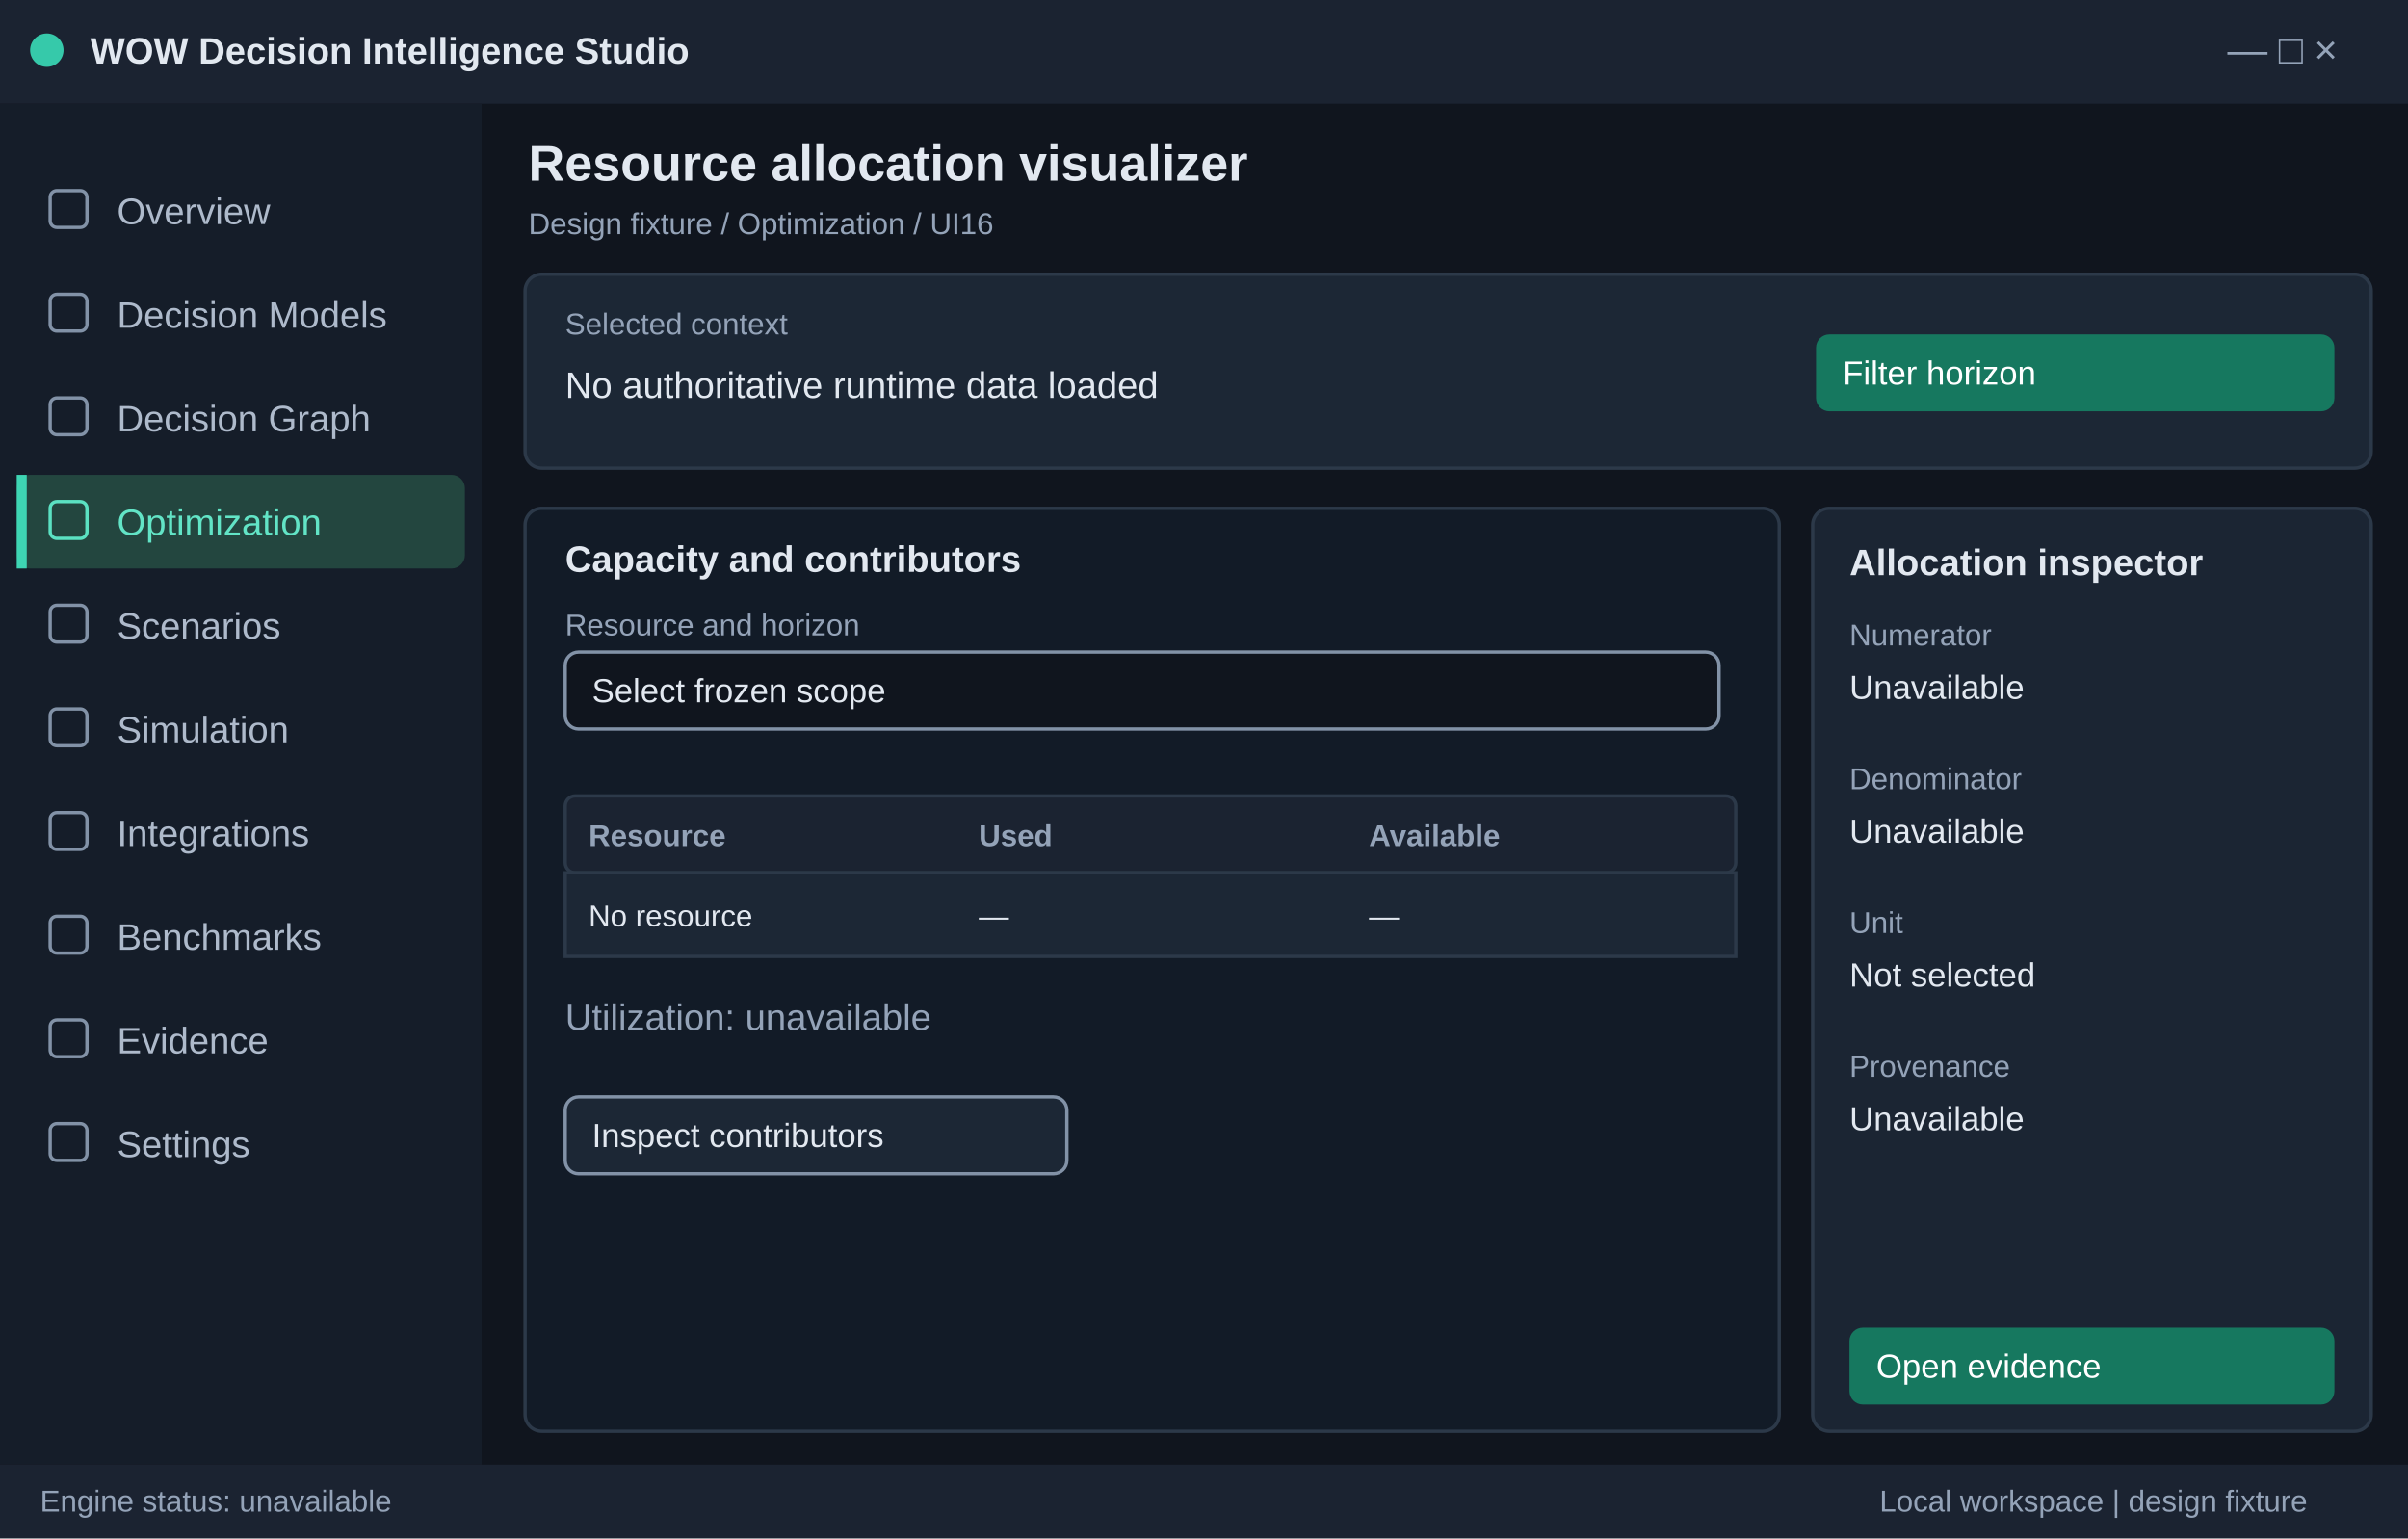
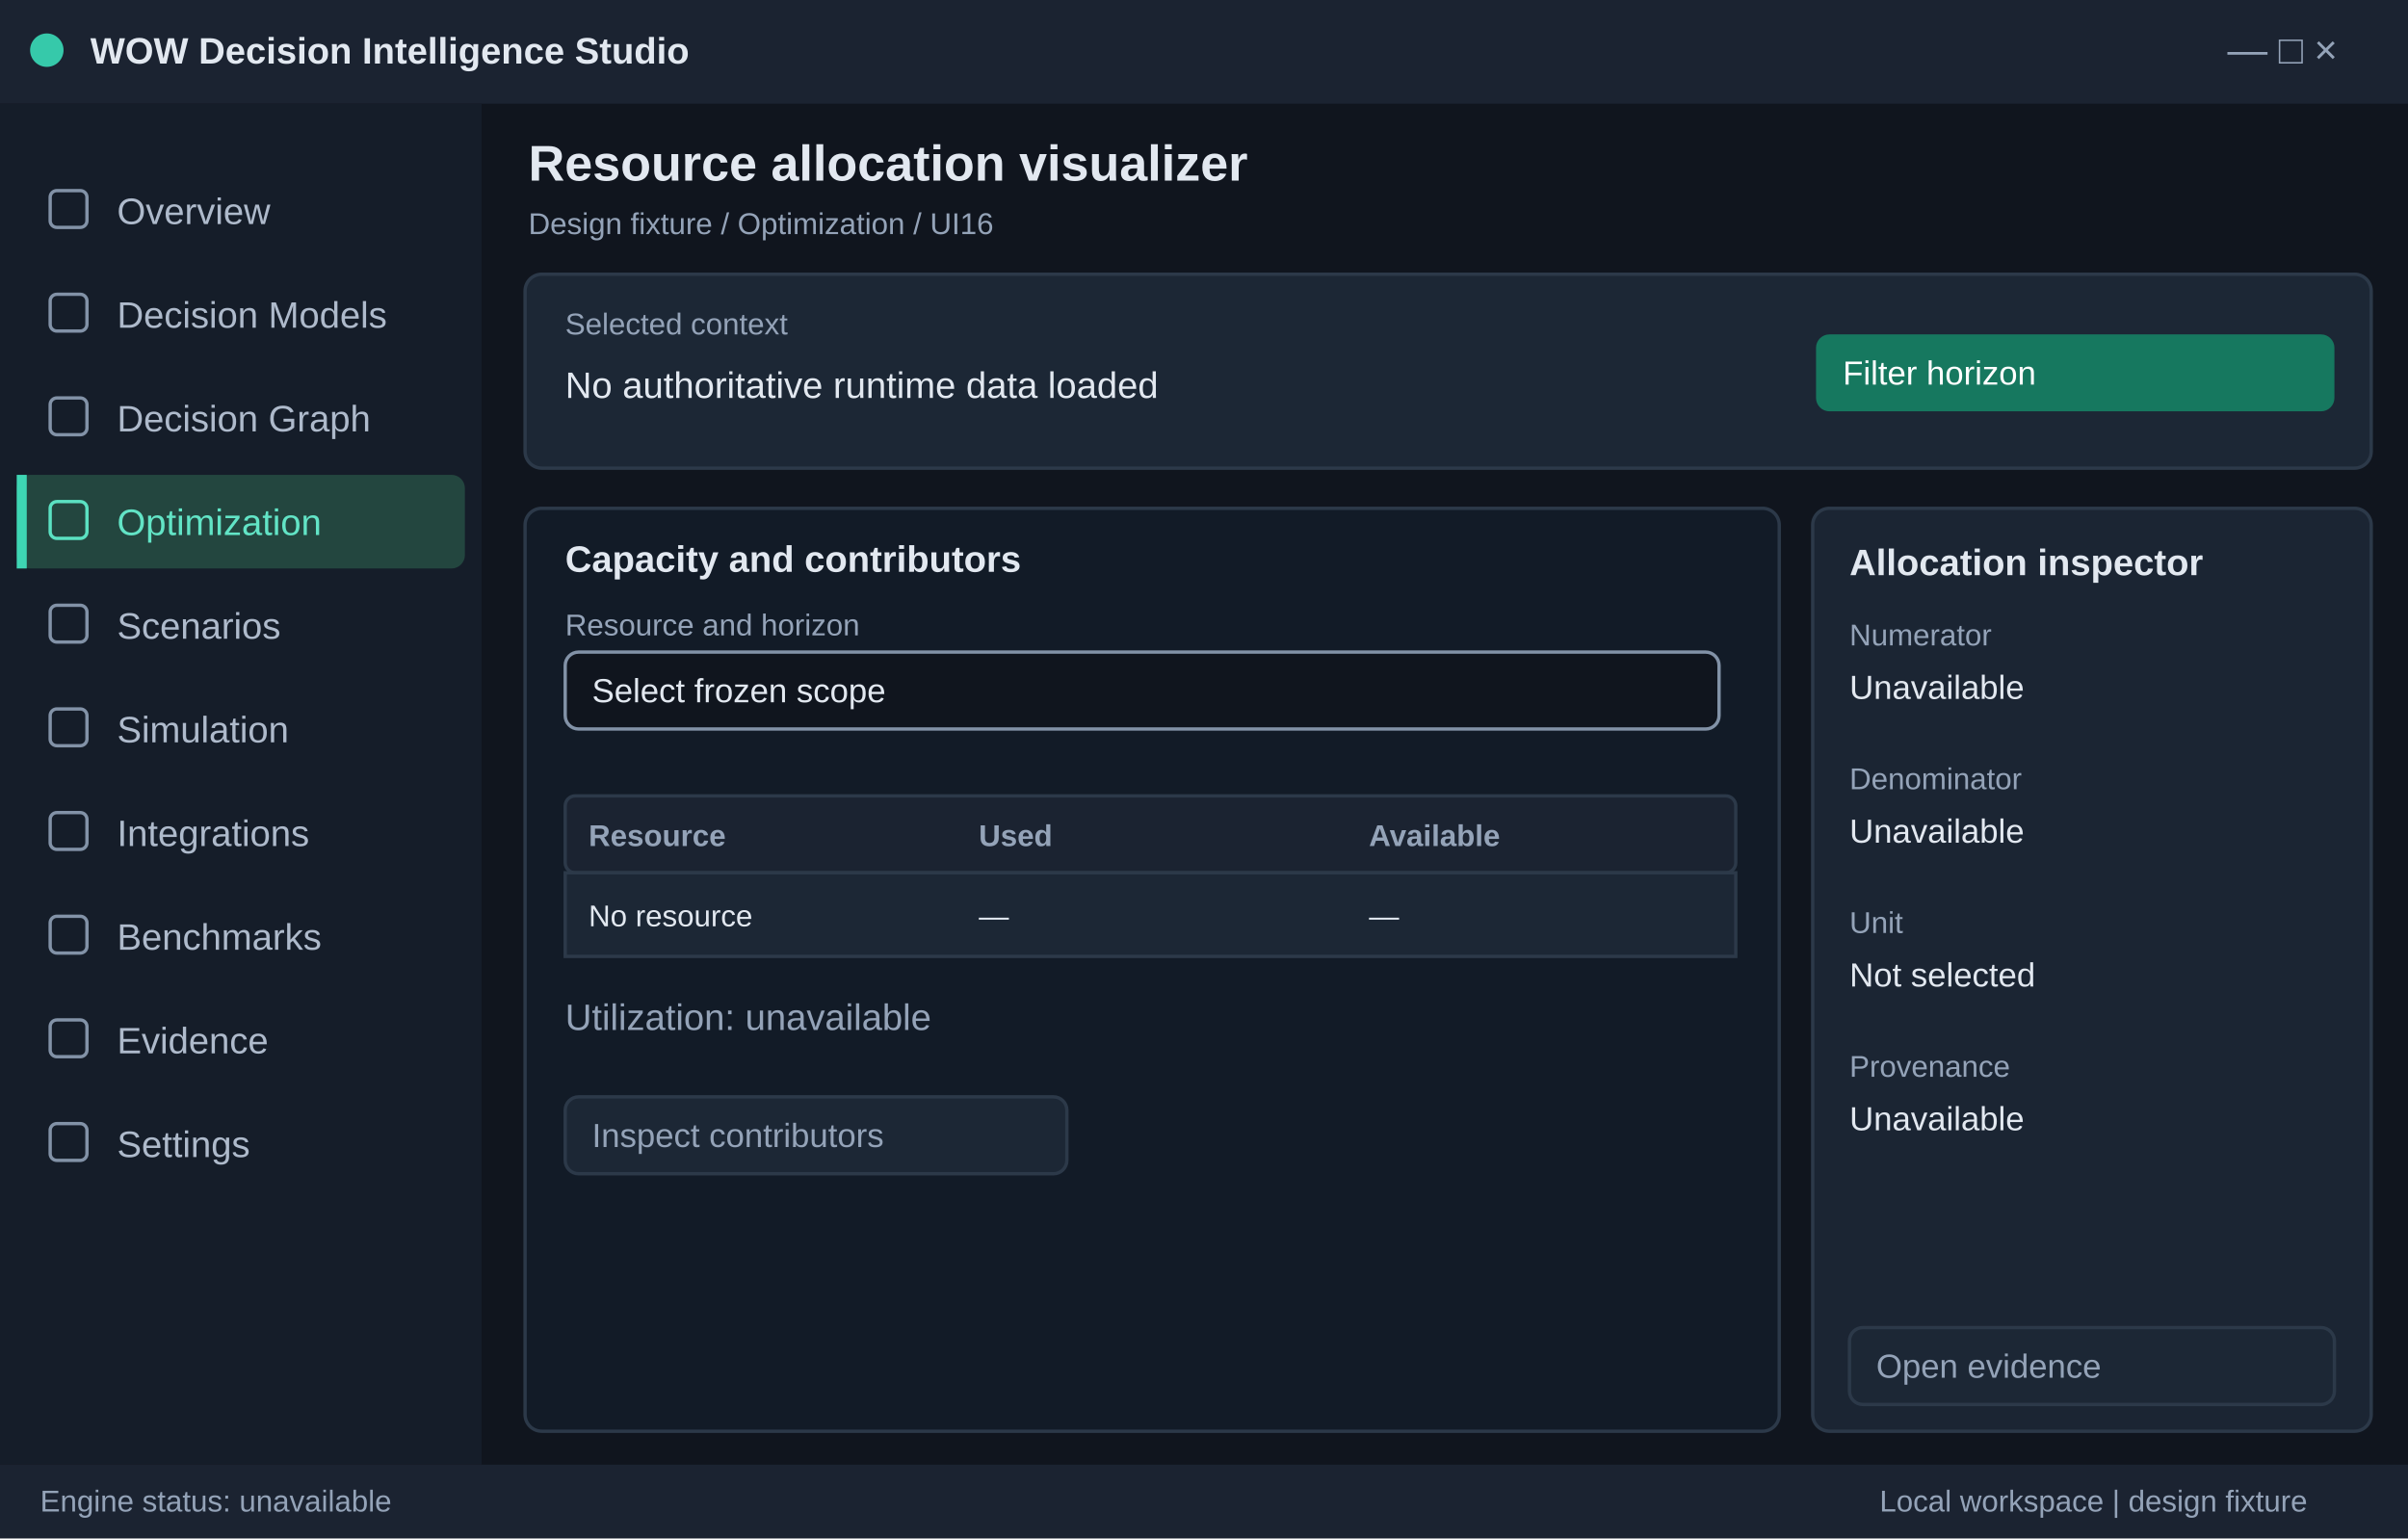
<svg xmlns="http://www.w3.org/2000/svg" viewBox="0 0 720 460" width="720" height="460" font-family="Segoe UI, Arial, sans-serif">
  <rect width="720" height="460" fill="#10151e" />
  <rect x="0" y="0" width="720" height="31" rx="0" fill="#1b2331" />
  <circle cx="14" cy="15" r="5" fill="#36c9aa" />
  <text x="27" y="19" font-size="11" fill="#e2e8f0" font-weight="700" text-anchor="start">WOW Decision Intelligence Studio</text>
  <text x="666" y="19" font-size="12" fill="#94a3b8" font-weight="400" text-anchor="start">— □ ×</text>
  <rect x="0" y="31" width="144" height="407" rx="0" fill="#151d29" />
  <rect x="15" y="57" width="11" height="11" rx="2" fill="none" stroke="#8292a7" />
  <text x="35" y="67" font-size="11" fill="#aebacb" font-weight="400" text-anchor="start">Overview</text>
  <rect x="15" y="88" width="11" height="11" rx="2" fill="none" stroke="#8292a7" />
  <text x="35" y="98" font-size="11" fill="#aebacb" font-weight="400" text-anchor="start">Decision Models</text>
  <rect x="15" y="119" width="11" height="11" rx="2" fill="none" stroke="#8292a7" />
  <text x="35" y="129" font-size="11" fill="#aebacb" font-weight="400" text-anchor="start">Decision Graph</text>
  <rect x="5" y="142" width="134" height="28" rx="4" fill="#23463f" stroke="none" />
  <rect x="5" y="142" width="3" height="28" rx="0" fill="#3ed5b3" stroke="none" />
  <rect x="15" y="150" width="11" height="11" rx="2" fill="none" stroke="#5be1c2" />
  <text x="35" y="160" font-size="11" fill="#62e4c6" font-weight="400" text-anchor="start">Optimization</text>
  <rect x="15" y="181" width="11" height="11" rx="2" fill="none" stroke="#8292a7" />
  <text x="35" y="191" font-size="11" fill="#aebacb" font-weight="400" text-anchor="start">Scenarios</text>
  <rect x="15" y="212" width="11" height="11" rx="2" fill="none" stroke="#8292a7" />
  <text x="35" y="222" font-size="11" fill="#aebacb" font-weight="400" text-anchor="start">Simulation</text>
  <rect x="15" y="243" width="11" height="11" rx="2" fill="none" stroke="#8292a7" />
  <text x="35" y="253" font-size="11" fill="#aebacb" font-weight="400" text-anchor="start">Integrations</text>
  <rect x="15" y="274" width="11" height="11" rx="2" fill="none" stroke="#8292a7" />
  <text x="35" y="284" font-size="11" fill="#aebacb" font-weight="400" text-anchor="start">Benchmarks</text>
  <rect x="15" y="305" width="11" height="11" rx="2" fill="none" stroke="#8292a7" />
  <text x="35" y="315" font-size="11" fill="#aebacb" font-weight="400" text-anchor="start">Evidence</text>
  <rect x="15" y="336" width="11" height="11" rx="2" fill="none" stroke="#8292a7" />
  <text x="35" y="346" font-size="11" fill="#aebacb" font-weight="400" text-anchor="start">Settings</text>
  <text x="158" y="54" font-size="15" fill="#e2e8f0" font-weight="700">Resource allocation visualizer</text>
  <text x="158" y="70" font-size="9" fill="#94a3b8" font-weight="400">Design fixture / Optimization / UI16</text>
  <rect x="157" y="82" width="552" height="58" rx="5" fill="#1c2735" stroke="#2c3949" />
  <text x="169" y="100" font-size="9" fill="#94a3b8" font-weight="400">Selected context</text>
  <text x="169" y="119" font-size="11" fill="#e2e8f0" font-weight="400">No authoritative runtime data loaded</text>
-   <rect x="543" y="100" width="155" height="23" rx="4" fill="#16785f" stroke="none" />
-   <text x="551" y="115" font-size="10" fill="#fff" font-weight="400">Filter horizon</text>
+   <g data-control="Filter horizon" data-enabled="true">
+     <rect x="543" y="100" width="155" height="23" rx="4" fill="#16785f" stroke="none" />
+     <text x="551" y="115" font-size="10" fill="#ffffff" font-weight="400">Filter horizon</text>
+   </g>
  <rect x="157" y="152" width="375" height="276" rx="5" fill="#121b27" stroke="#2c3949" />
  <text x="169" y="171" font-size="11" fill="#e2e8f0" font-weight="700">Capacity and contributors</text>
  <text x="169" y="190" font-size="9" fill="#94a3b8" font-weight="400">Resource and horizon</text>
  <rect x="169" y="195" width="345" height="23" rx="4" fill="#10151e" stroke="#8292a7" />
  <text x="177" y="210" font-size="10" fill="#e2e8f0" font-weight="400">Select frozen scope</text>
  <rect x="169" y="238" width="350" height="23" rx="3" fill="#1b2331" stroke="#2c3949" />
  <text x="176" y="253" font-size="9" fill="#94a3b8" font-weight="700">Resource</text>
  <text x="292.667" y="253" font-size="9" fill="#94a3b8" font-weight="700">Used</text>
  <text x="409.333" y="253" font-size="9" fill="#94a3b8" font-weight="700">Available</text>
  <rect x="169" y="261" width="350" height="25" rx="0" fill="#1c2735" stroke="#2c3949" />
  <text x="176" y="277" font-size="9" fill="#e2e8f0" font-weight="400">No resource</text>
  <text x="292.667" y="277" font-size="9" fill="#e2e8f0" font-weight="400">—</text>
  <text x="409.333" y="277" font-size="9" fill="#e2e8f0" font-weight="400">—</text>
  <text x="169" y="308" font-size="11" fill="#94a3b8" font-weight="400">Utilization: unavailable</text>
-   <rect x="169" y="328" width="150" height="23" rx="4" fill="#1c2735" stroke="#8292a7" />
-   <text x="177" y="343" font-size="10" fill="#e2e8f0" font-weight="400">Inspect contributors</text>
+   <g data-control="Inspect contributors" data-enabled="false">
+     <rect x="169" y="328" width="150" height="23" rx="4" fill="#1c2735" stroke="#2c3949" />
+     <text x="177" y="343" font-size="10" fill="#94a3b8" font-weight="400">Inspect contributors</text>
+   </g>
  <rect x="542" y="152" width="167" height="276" rx="5" fill="#1b2533" stroke="#2c3949" />
  <text x="553" y="172" font-size="11" fill="#e2e8f0" font-weight="700">Allocation inspector</text>
  <text x="553" y="193" font-size="9" fill="#94a3b8" font-weight="400">Numerator</text>
  <text x="553" y="209" font-size="10" fill="#e2e8f0" font-weight="400">Unavailable</text>
  <text x="553" y="236" font-size="9" fill="#94a3b8" font-weight="400">Denominator</text>
  <text x="553" y="252" font-size="10" fill="#e2e8f0" font-weight="400">Unavailable</text>
  <text x="553" y="279" font-size="9" fill="#94a3b8" font-weight="400">Unit</text>
  <text x="553" y="295" font-size="10" fill="#e2e8f0" font-weight="400">Not selected</text>
  <text x="553" y="322" font-size="9" fill="#94a3b8" font-weight="400">Provenance</text>
  <text x="553" y="338" font-size="10" fill="#e2e8f0" font-weight="400">Unavailable</text>
-   <rect x="553" y="397" width="145" height="23" rx="4" fill="#16785f" stroke="none" />
-   <text x="561" y="412" font-size="10" fill="#fff" font-weight="400">Open evidence</text>
+   <g data-control="Open evidence" data-enabled="false">
+     <rect x="553" y="397" width="145" height="23" rx="4" fill="#1c2735" stroke="#2c3949" />
+     <text x="561" y="412" font-size="10" fill="#94a3b8" font-weight="400">Open evidence</text>
+   </g>
  <rect x="0" y="438" width="720" height="22" rx="0" fill="#1b2331" stroke="none" />
  <text x="12" y="452" font-size="9" fill="#94a3b8" font-weight="400">Engine status: unavailable</text>
  <text x="562" y="452" font-size="9" fill="#94a3b8" font-weight="400">Local workspace | design fixture</text>
</svg>
